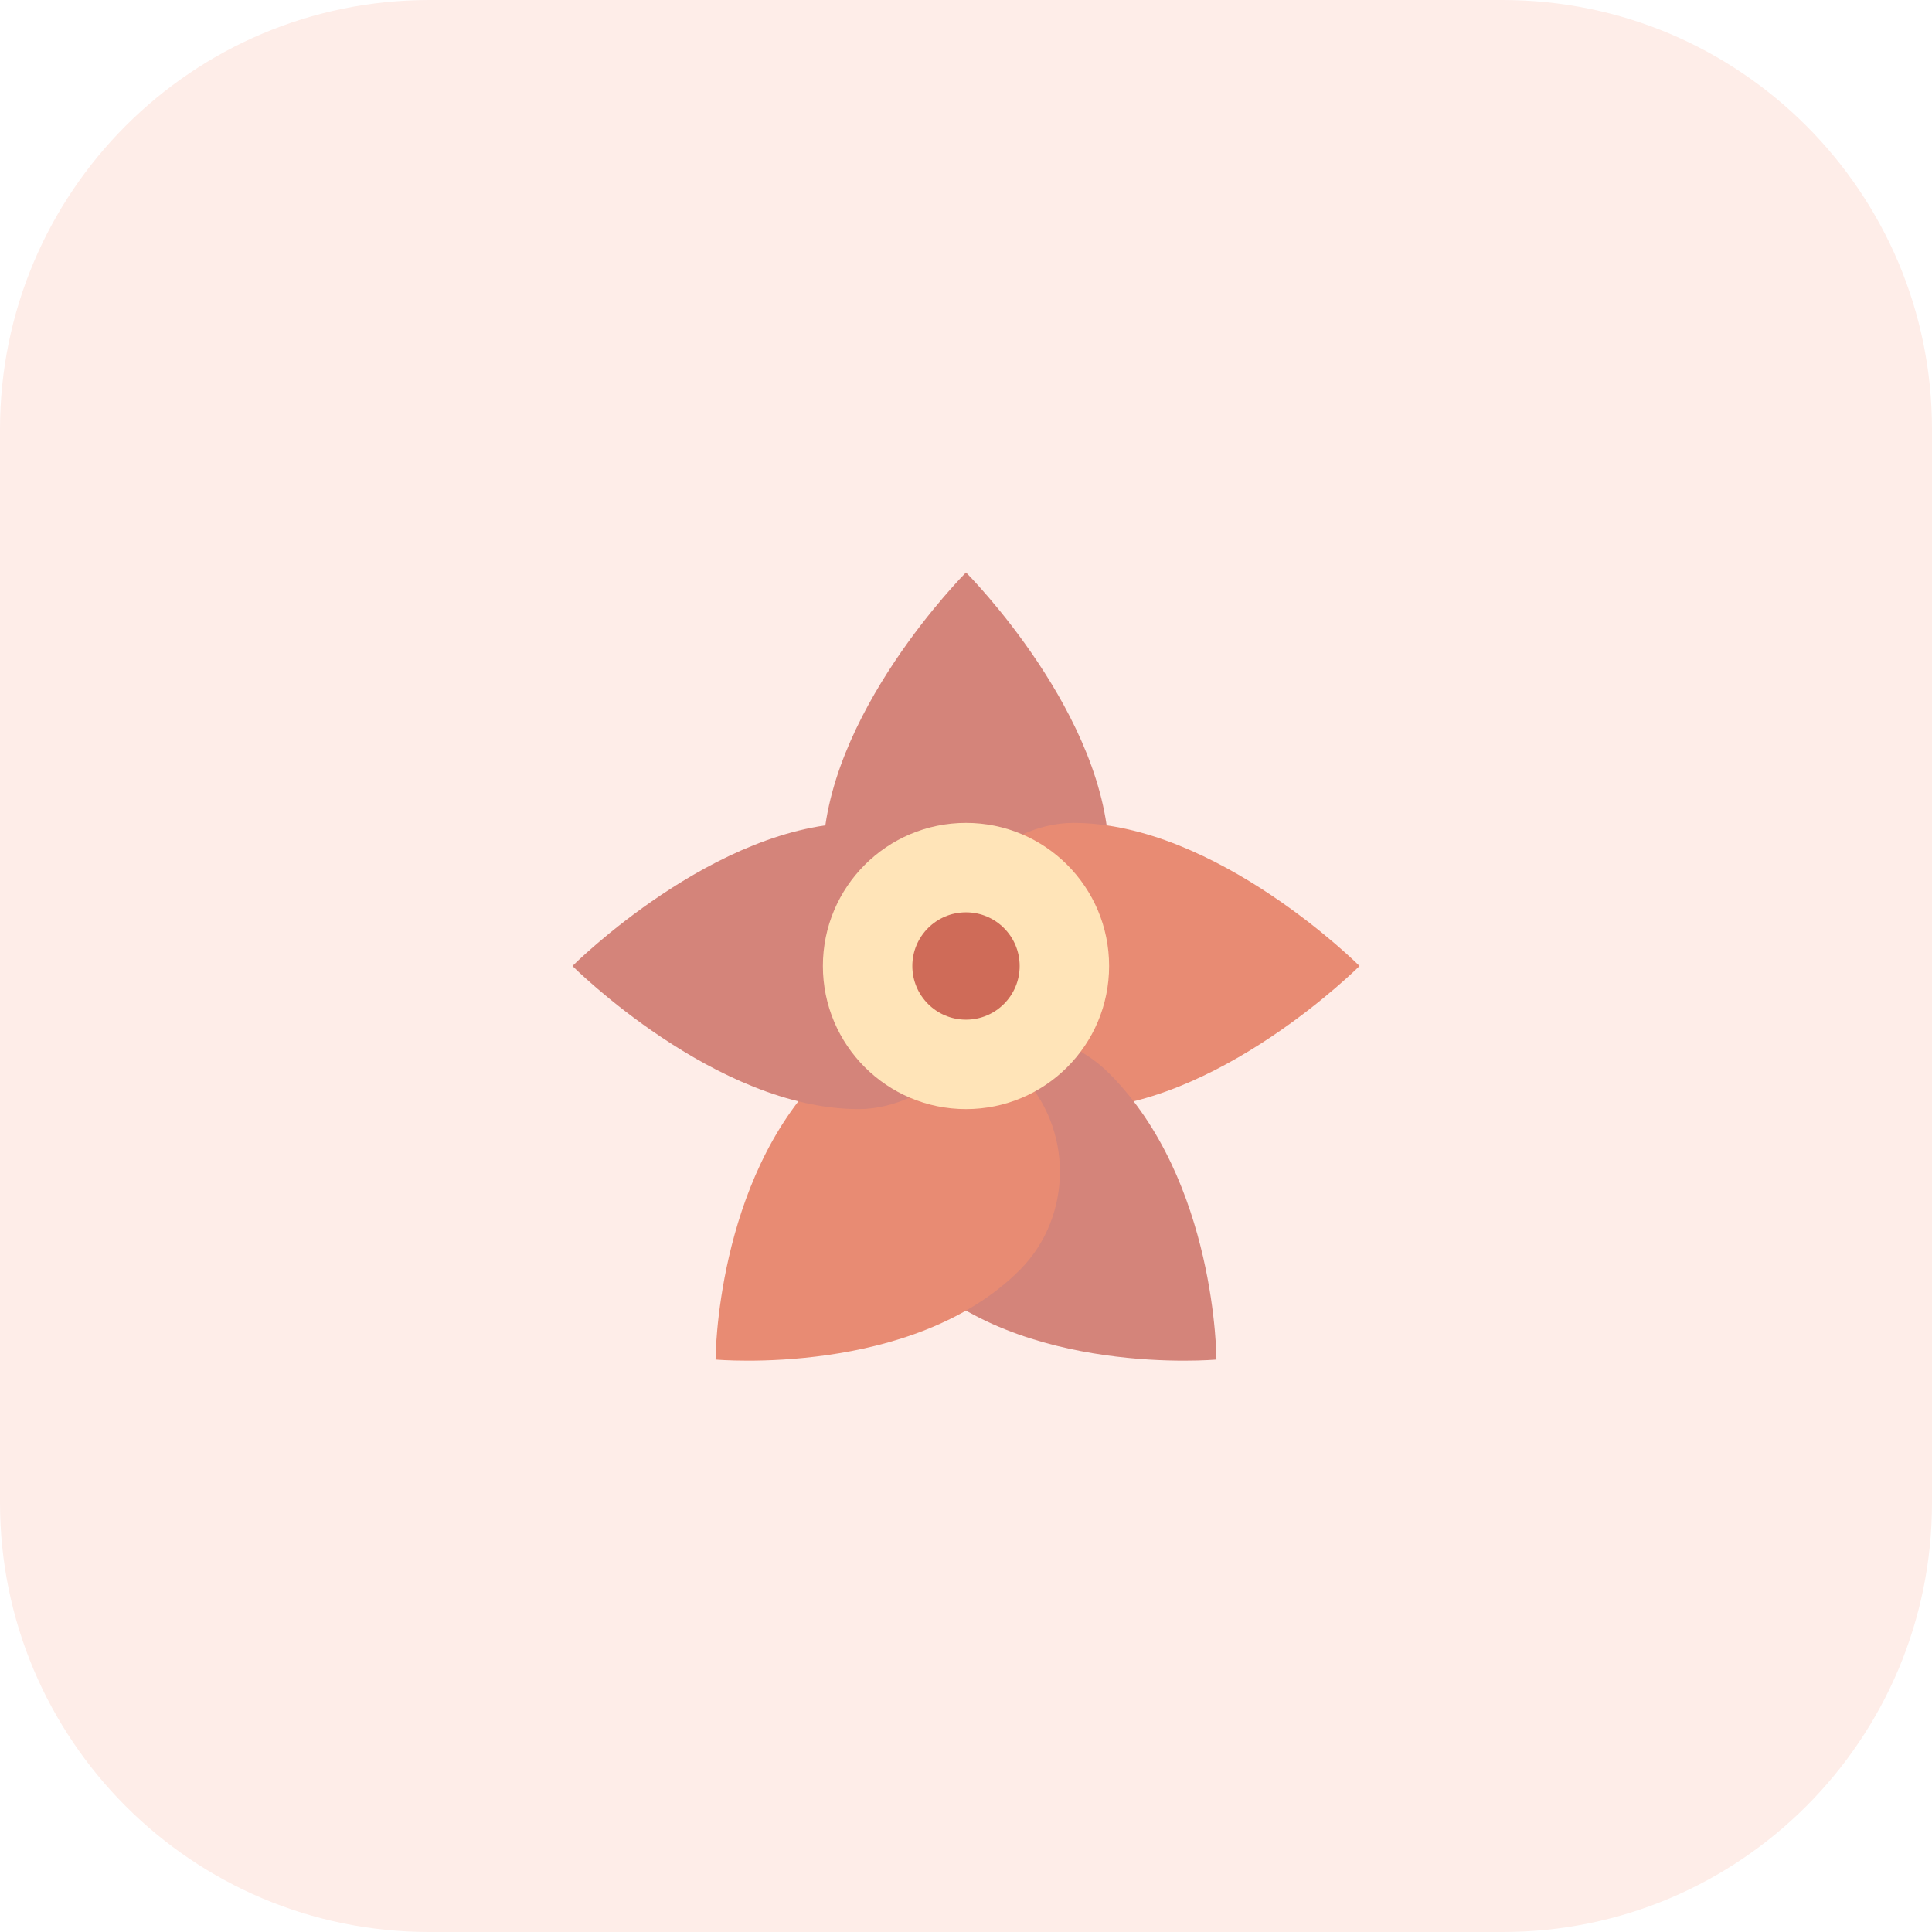
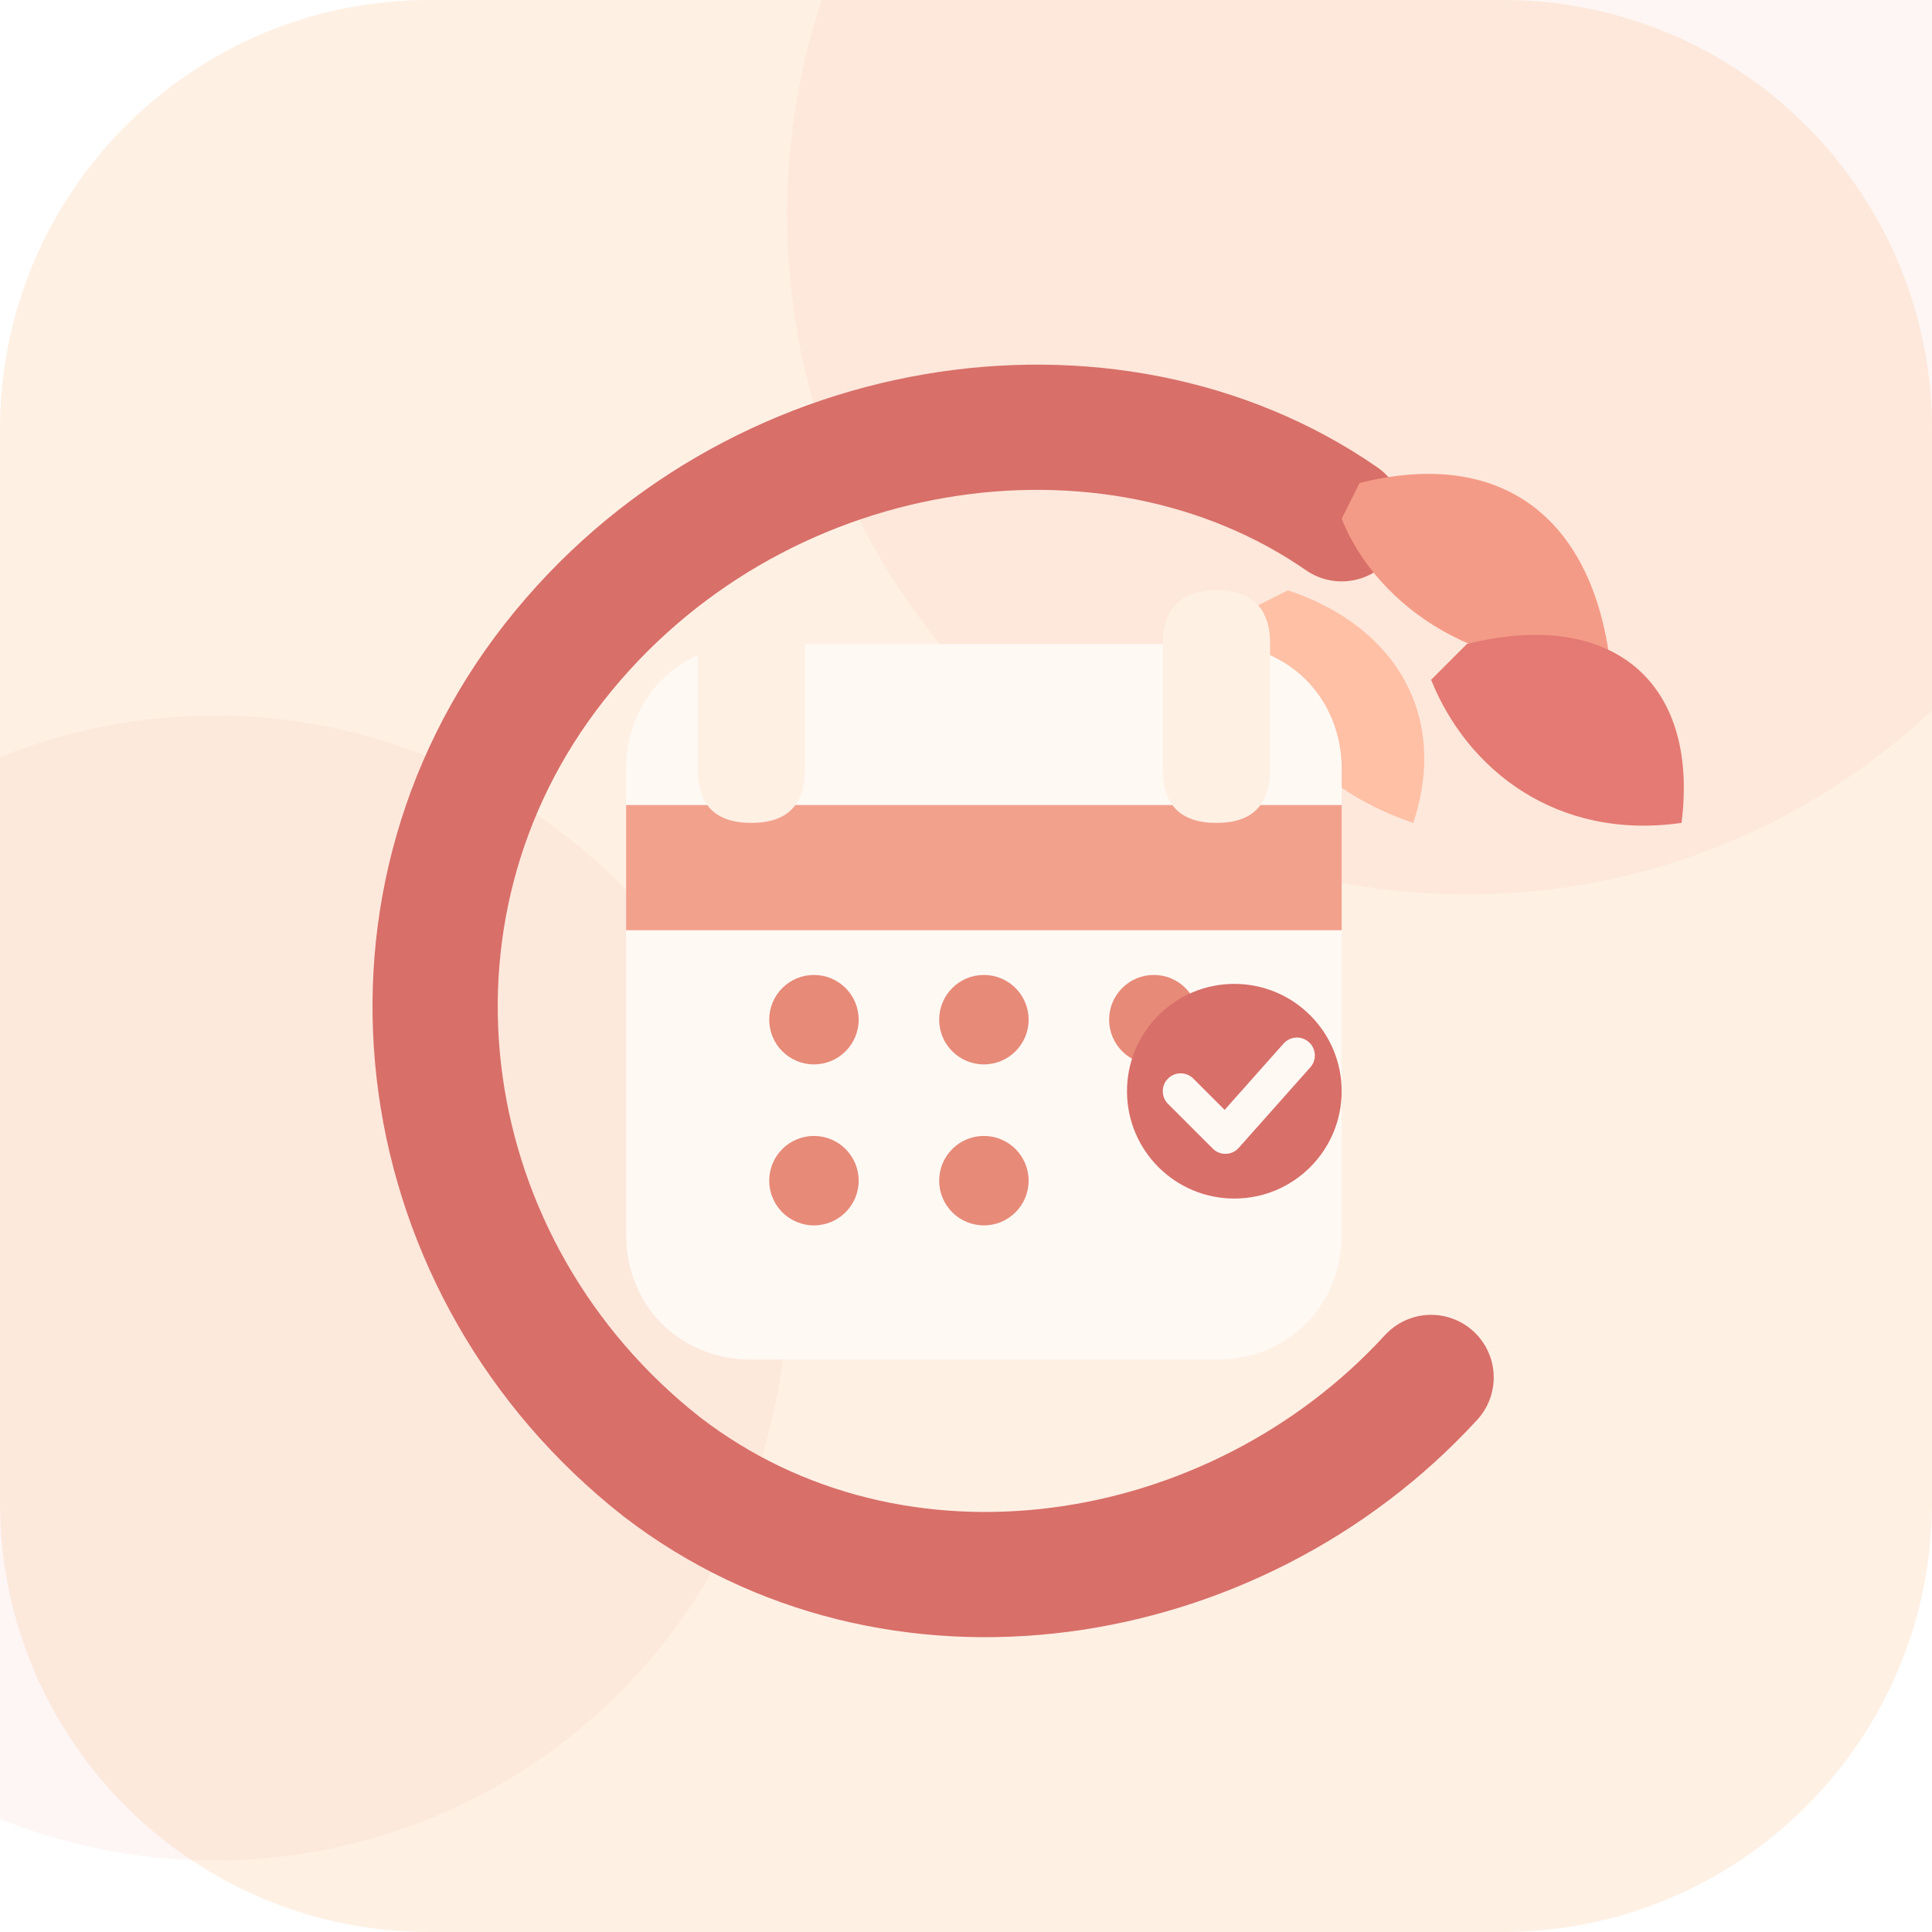
<svg xmlns="http://www.w3.org/2000/svg" viewBox="0 0 108 108" role="img" aria-label="My Cycle">
-   <rect width="108" height="108" rx="24" fill="#FEEDE8" />
-   <path fill="#D4847A" d="M54 32s-8 8-8 16c0 4 4 8 8 8s8-4 8-8c0-8-8-16-8-16Z" />
-   <path fill="#E88B73" d="M76 54s-8-8-16-8c-4 0-8 4-8 8s4 8 8 8c8 0 16-8 16-8Z" />
-   <path fill="#D4847A" d="M68 76s0-10-6-16c-3-3-8-3-11 0s-3 8 0 11c6 6 17 5 17 5Z" />
-   <path fill="#E88B73" d="M40 76s0-10 6-16c3-3 8-3 11 0s3 8 0 11c-6 6-17 5-17 5Z" />
-   <path fill="#D4847A" d="M32 54s8-8 16-8c4 0 8 4 8 8s-4 8-8 8c-8 0-16-8-16-8Z" />
-   <circle cx="54" cy="54" r="8" fill="#FFE4B8" />
-   <circle cx="54" cy="54" r="3" fill="#CF6B58" />
+   <rect width="108" height="108" rx="24" fill="#FFF0E4" />
+   <circle cx="82" cy="12" r="38" fill="#F3A58E" fill-opacity=".09" />
+   <circle cx="12" cy="72" r="32" fill="#D97670" fill-opacity=".07" />
+   <path d="M75 29C62 20 42 23 31 37C20 51 23 71 37 82C50 92 69 89 80 77" fill="none" stroke="#D86F69" stroke-width="7" stroke-linecap="round" />
+   <path fill="#F49B87" d="M76 27C84 25 89 29 90 37C83 38 77 34 75 29Z" />
+   <path fill="#E47A73" d="M82 36C90 34 95 38 94 46C87 47 82 43 80 38Z" />
+   <path fill="#FFC0A6" d="M72 33C78 35 81 40 79 46C73 44 69 39 70 34Z" />
+   <path fill="#FFF9F4" d="M35 43C35 39 38 36 42 36H68C72 36 75 39 75 43V69C75 73 72 76 68 76H42C38 76 35 73 35 69Z" />
+   <path fill="#F2A18D" d="M35 45H75V52H35Z" />
+   <path fill="#FFF0E4" d="M42 33C44 33 45 34 45 36V43C45 45 44 46 42 46C40 46 39 45 39 43V36C39 34 40 33 42 33ZM68 33C70 33 71 34 71 36V43C71 45 70 46 68 46C66 46 65 45 65 43V36C65 34 66 33 68 33Z" />
+   <path fill="#E78A78" d="M43 57A2.5 2.5 0 1 0 48 57A2.5 2.5 0 0 0 43 57M52.5 57A2.5 2.5 0 1 0 57.5 57A2.5 2.5 0 0 0 52.5 57M62 57A2.5 2.5 0 1 0 67 57A2.5 2.5 0 0 0 62 57M43 66A2.5 2.5 0 1 0 48 66A2.5 2.5 0 0 0 43 66M52.5 66A2.5 2.5 0 1 0 57.5 66A2.5 2.5 0 0 0 52.5 66" />
+   <circle cx="69" cy="61" r="6" fill="#D86F69" />
+   <path d="M66 61L68.5 63.5L72.5 59" fill="none" stroke="#FFF9F4" stroke-width="2" stroke-linecap="round" stroke-linejoin="round" />
</svg>
